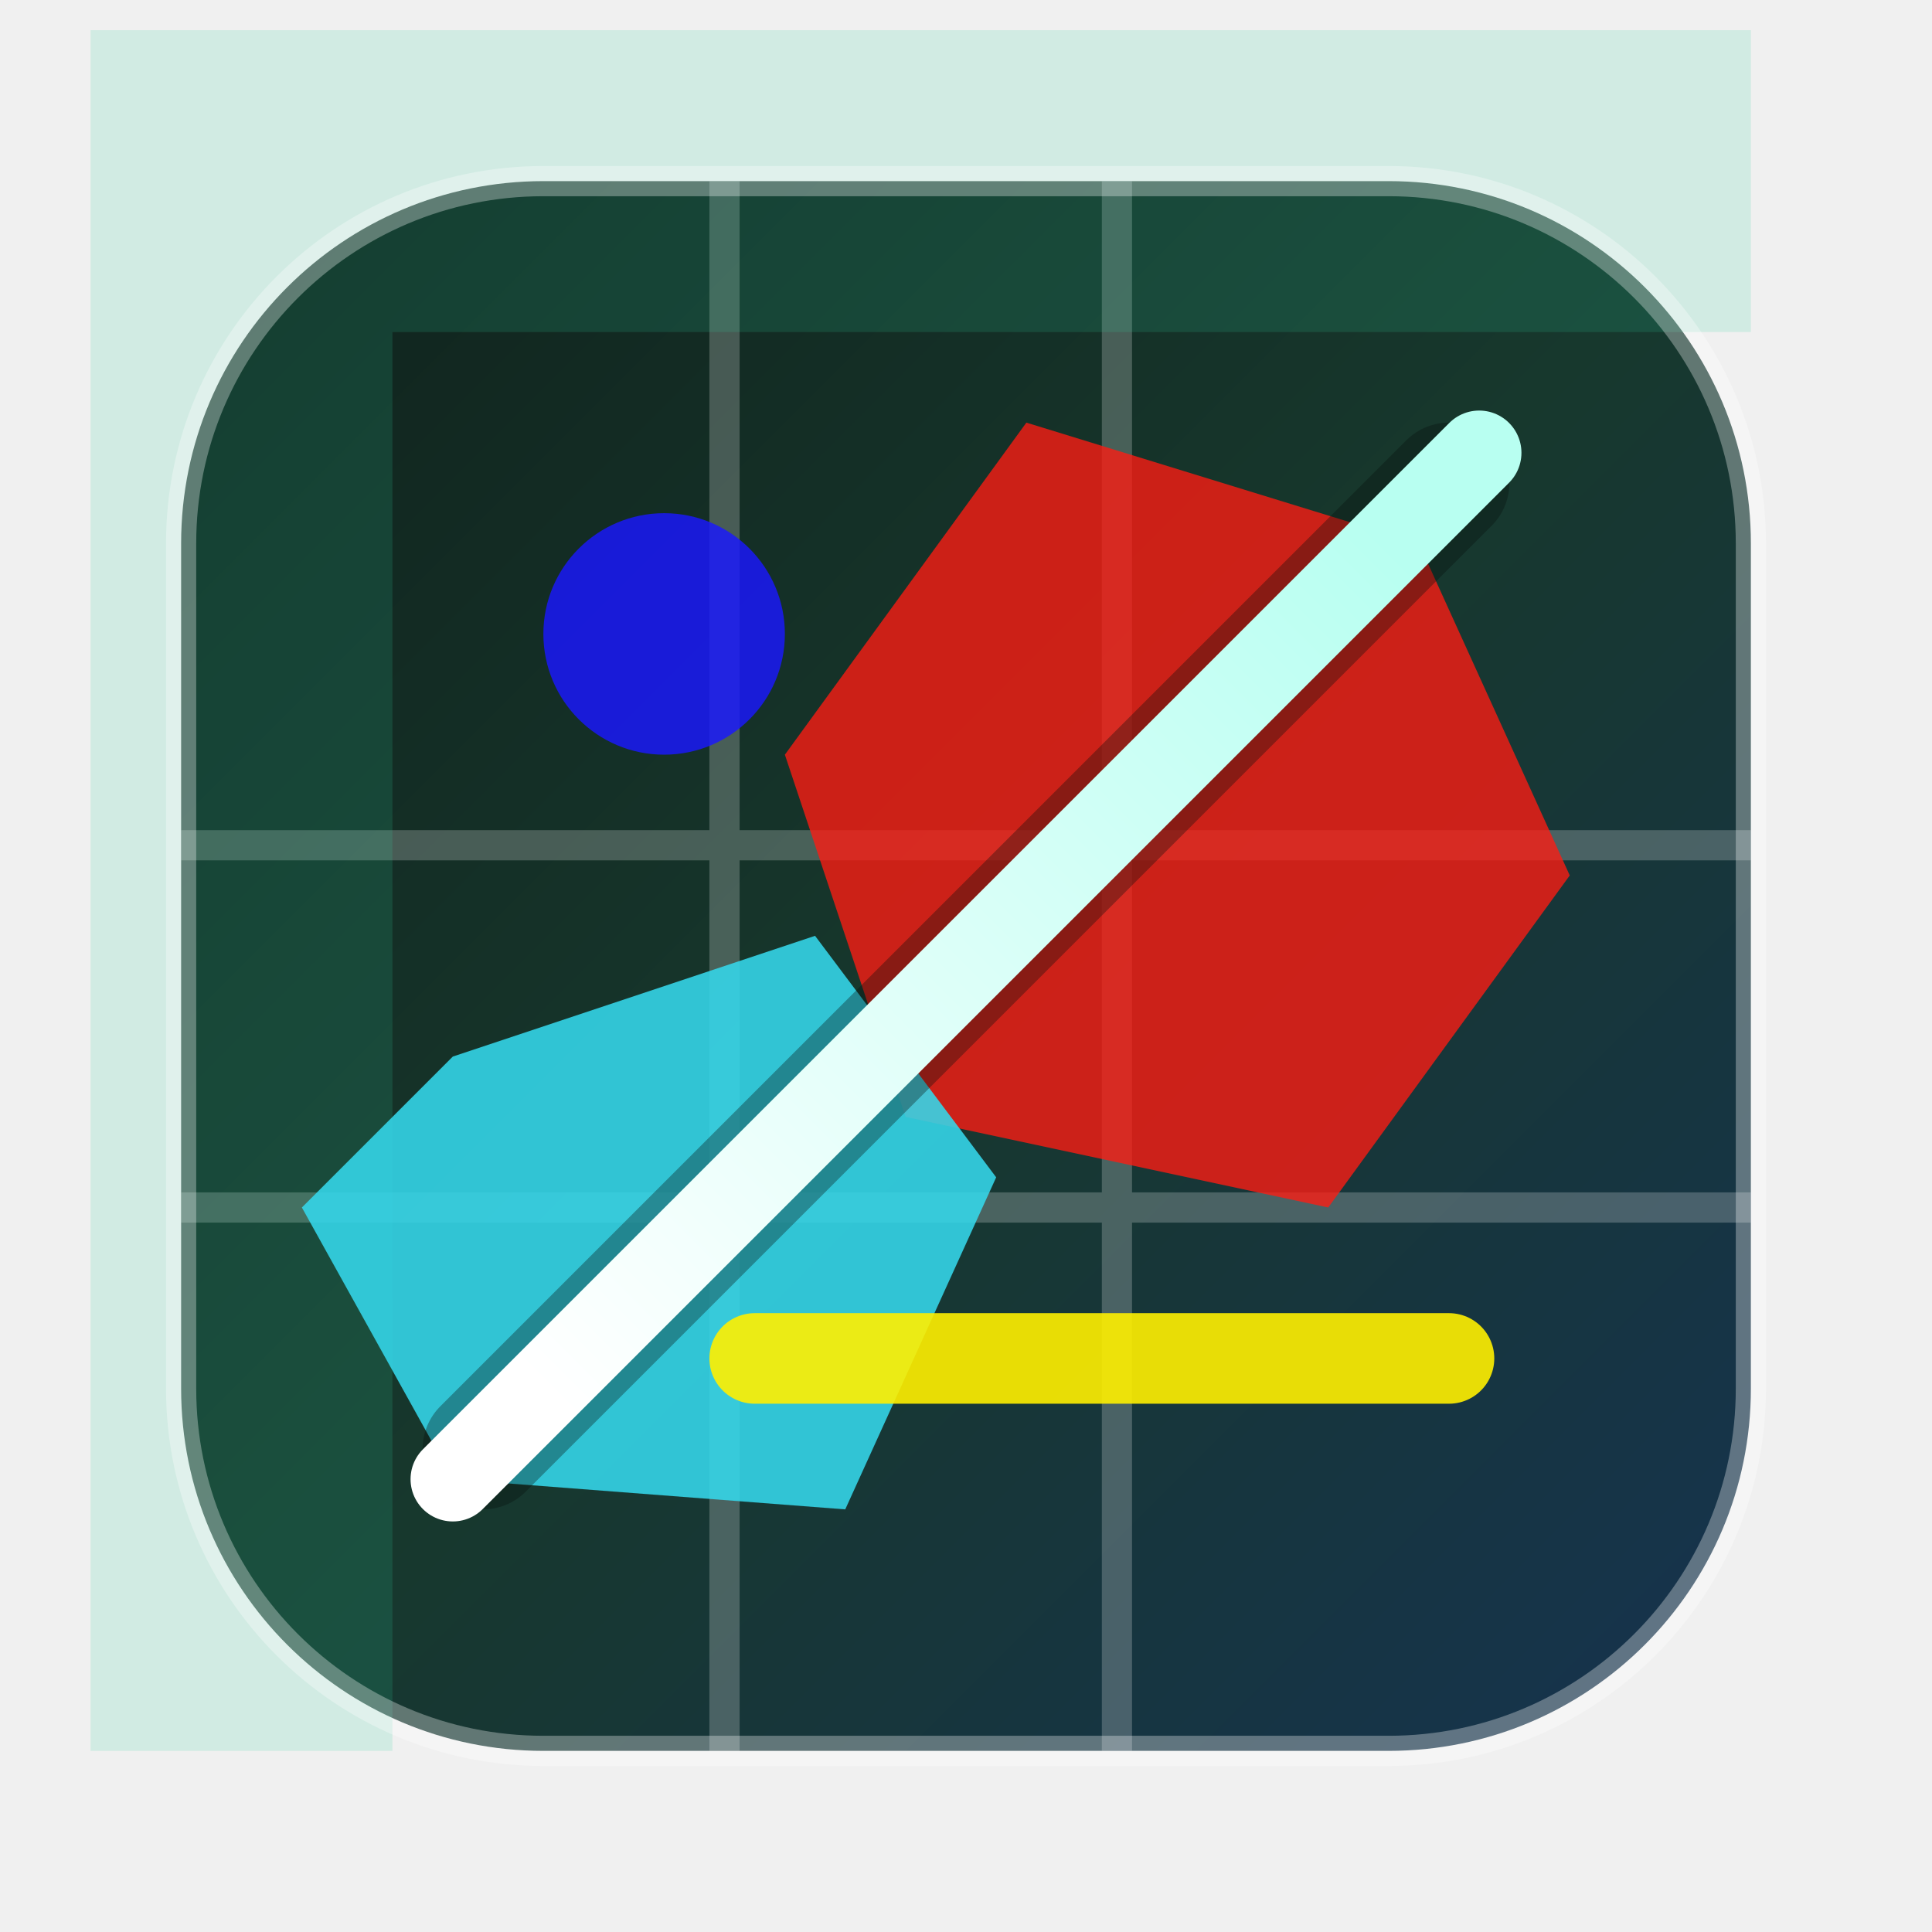
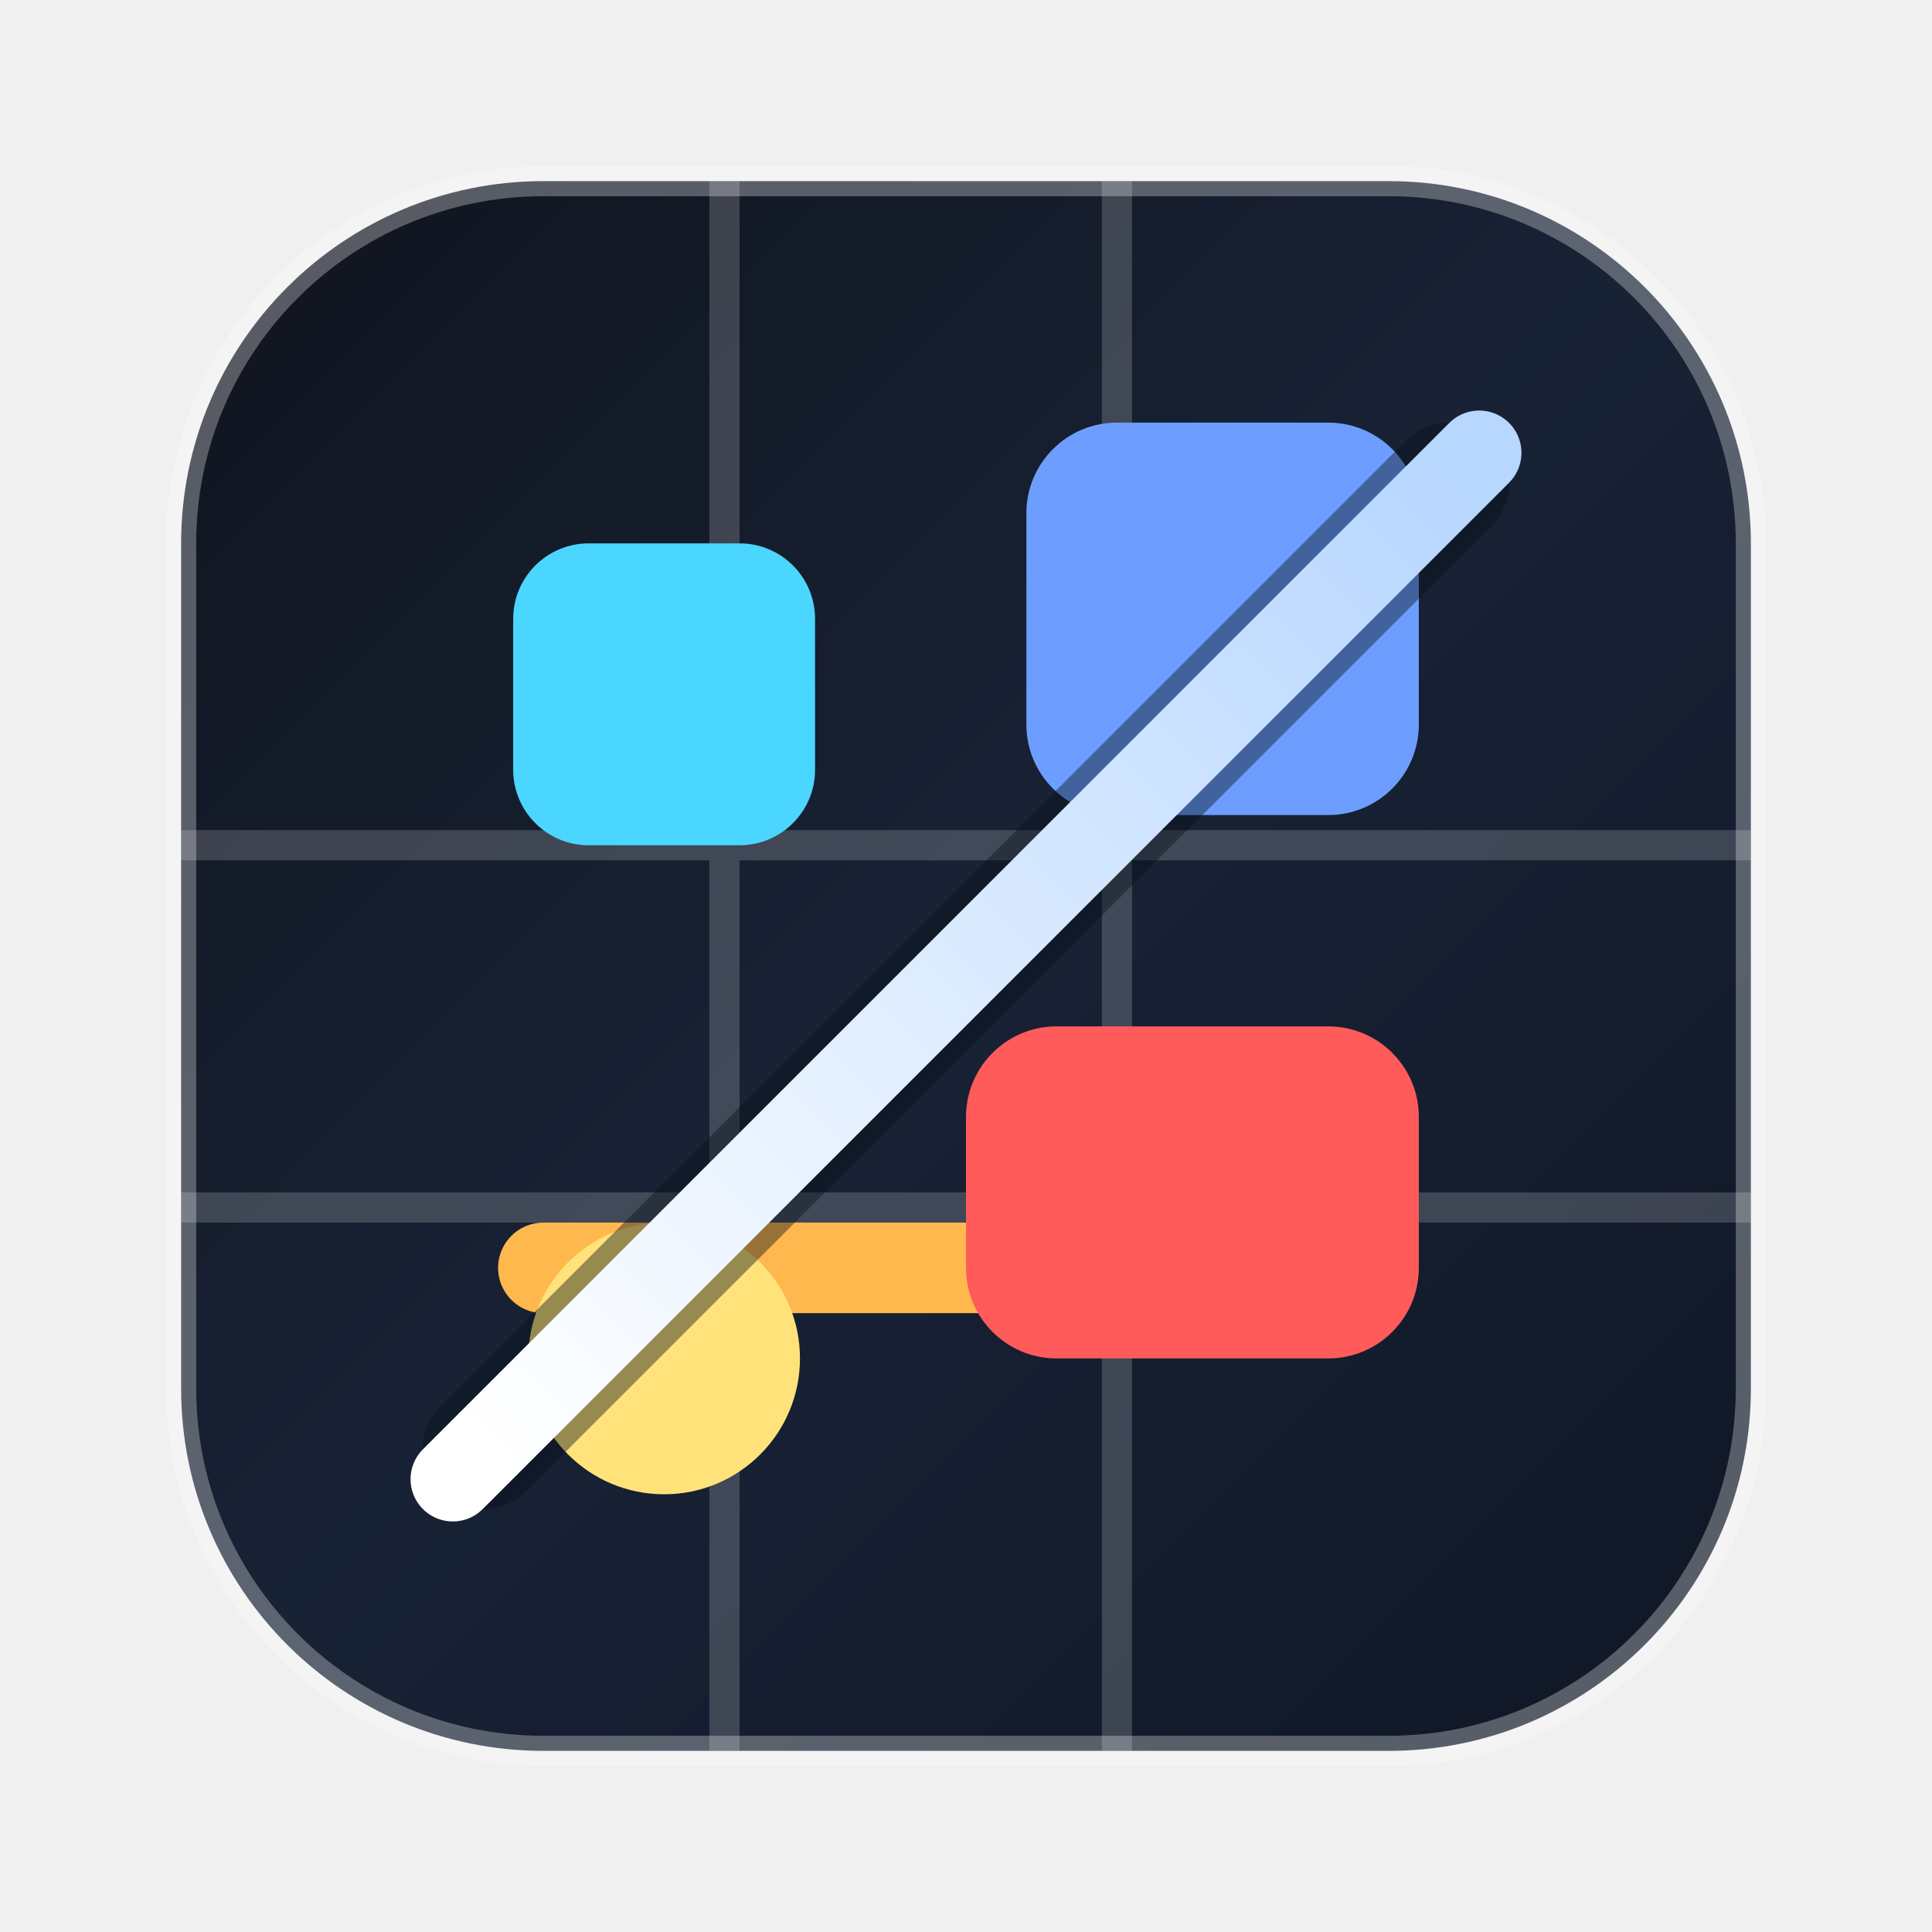
<svg xmlns="http://www.w3.org/2000/svg" viewBox="0 0 64 64">
  <defs>
    <linearGradient id="bg" x1="8" y1="8" x2="56" y2="56" gradientUnits="userSpaceOnUse">
-       <stop stop-color="#10231d" />
-       <stop offset="0.5" stop-color="#17382d" />
-       <stop offset="1" stop-color="#16334d" />
+       <stop stop-color="#10151f" />
+       <stop offset="0.48" stop-color="#182235" />
+       <stop offset="1" stop-color="#101827" />
    </linearGradient>
-     <linearGradient id="splitGlow" x1="18" y1="46" x2="46" y2="18" gradientUnits="userSpaceOnUse">
+     <linearGradient id="split" x1="16" y1="48" x2="48" y2="16" gradientUnits="userSpaceOnUse">
      <stop stop-color="#ffffff" />
-       <stop offset="1" stop-color="#b8fff1" />
+       <stop offset="1" stop-color="#b8d7ff" />
    </linearGradient>
  </defs>
  <rect x="6" y="6" width="52" height="52" rx="12" fill="url(#bg)" />
-   <g opacity="0.22">
+   <g opacity=".18">
    <path d="M6 28h52M6 40h52M24 6v52M37 6v52" stroke="#ffffff" stroke-width="1" />
  </g>
  <g>
-     <path d="M8 58V6h50" fill="none" stroke="#2ed39d" stroke-opacity=".16" stroke-width="10" />
-     <path d="M34 14 47 18 52 29 44 40 30 37 26 25Z" fill="#ff1b12" fill-opacity=".78" />
-     <path d="M15 35 27 31 33 39 28 50 15 49 10 40Z" fill="#35d8eb" fill-opacity=".88" />
-     <path d="M25 45 48 45" stroke="#fff000" stroke-opacity=".9" stroke-width="3" stroke-linecap="round" />
-     <circle cx="22" cy="21" r="4" fill="#1a18ff" fill-opacity=".82" />
+     <path d="M18 42h20" stroke="#ffb84d" stroke-width="3" stroke-linecap="round" />
+     <rect x="17" y="18" width="10" height="10" rx="2.5" fill="#4bd6ff" />
+     <rect x="34" y="14" width="13" height="13" rx="3" fill="#6d9eff" />
+     <rect x="32" y="34" width="15" height="11" rx="3" fill="#ff5b5b" />
+     <circle cx="22" cy="45" r="4.5" fill="#ffe37a" />
  </g>
-   <path d="M16 48 48 16" stroke="#08110e" stroke-opacity=".34" stroke-width="4" stroke-linecap="round" />
-   <path d="M15 49 49 15" stroke="url(#splitGlow)" stroke-width="2.8" stroke-linecap="round" />
-   <rect x="6" y="6" width="52" height="52" rx="12" fill="none" stroke="#ffffff" stroke-opacity=".32" />
+   <path d="M16 48 48 16" stroke="#09101a" stroke-opacity=".42" stroke-width="4" stroke-linecap="round" />
+   <path d="M15 49 49 15" stroke="url(#split)" stroke-width="2.8" stroke-linecap="round" />
+   <rect x="6" y="6" width="52" height="52" rx="12" fill="none" stroke="#ffffff" stroke-opacity=".3" />
</svg>
